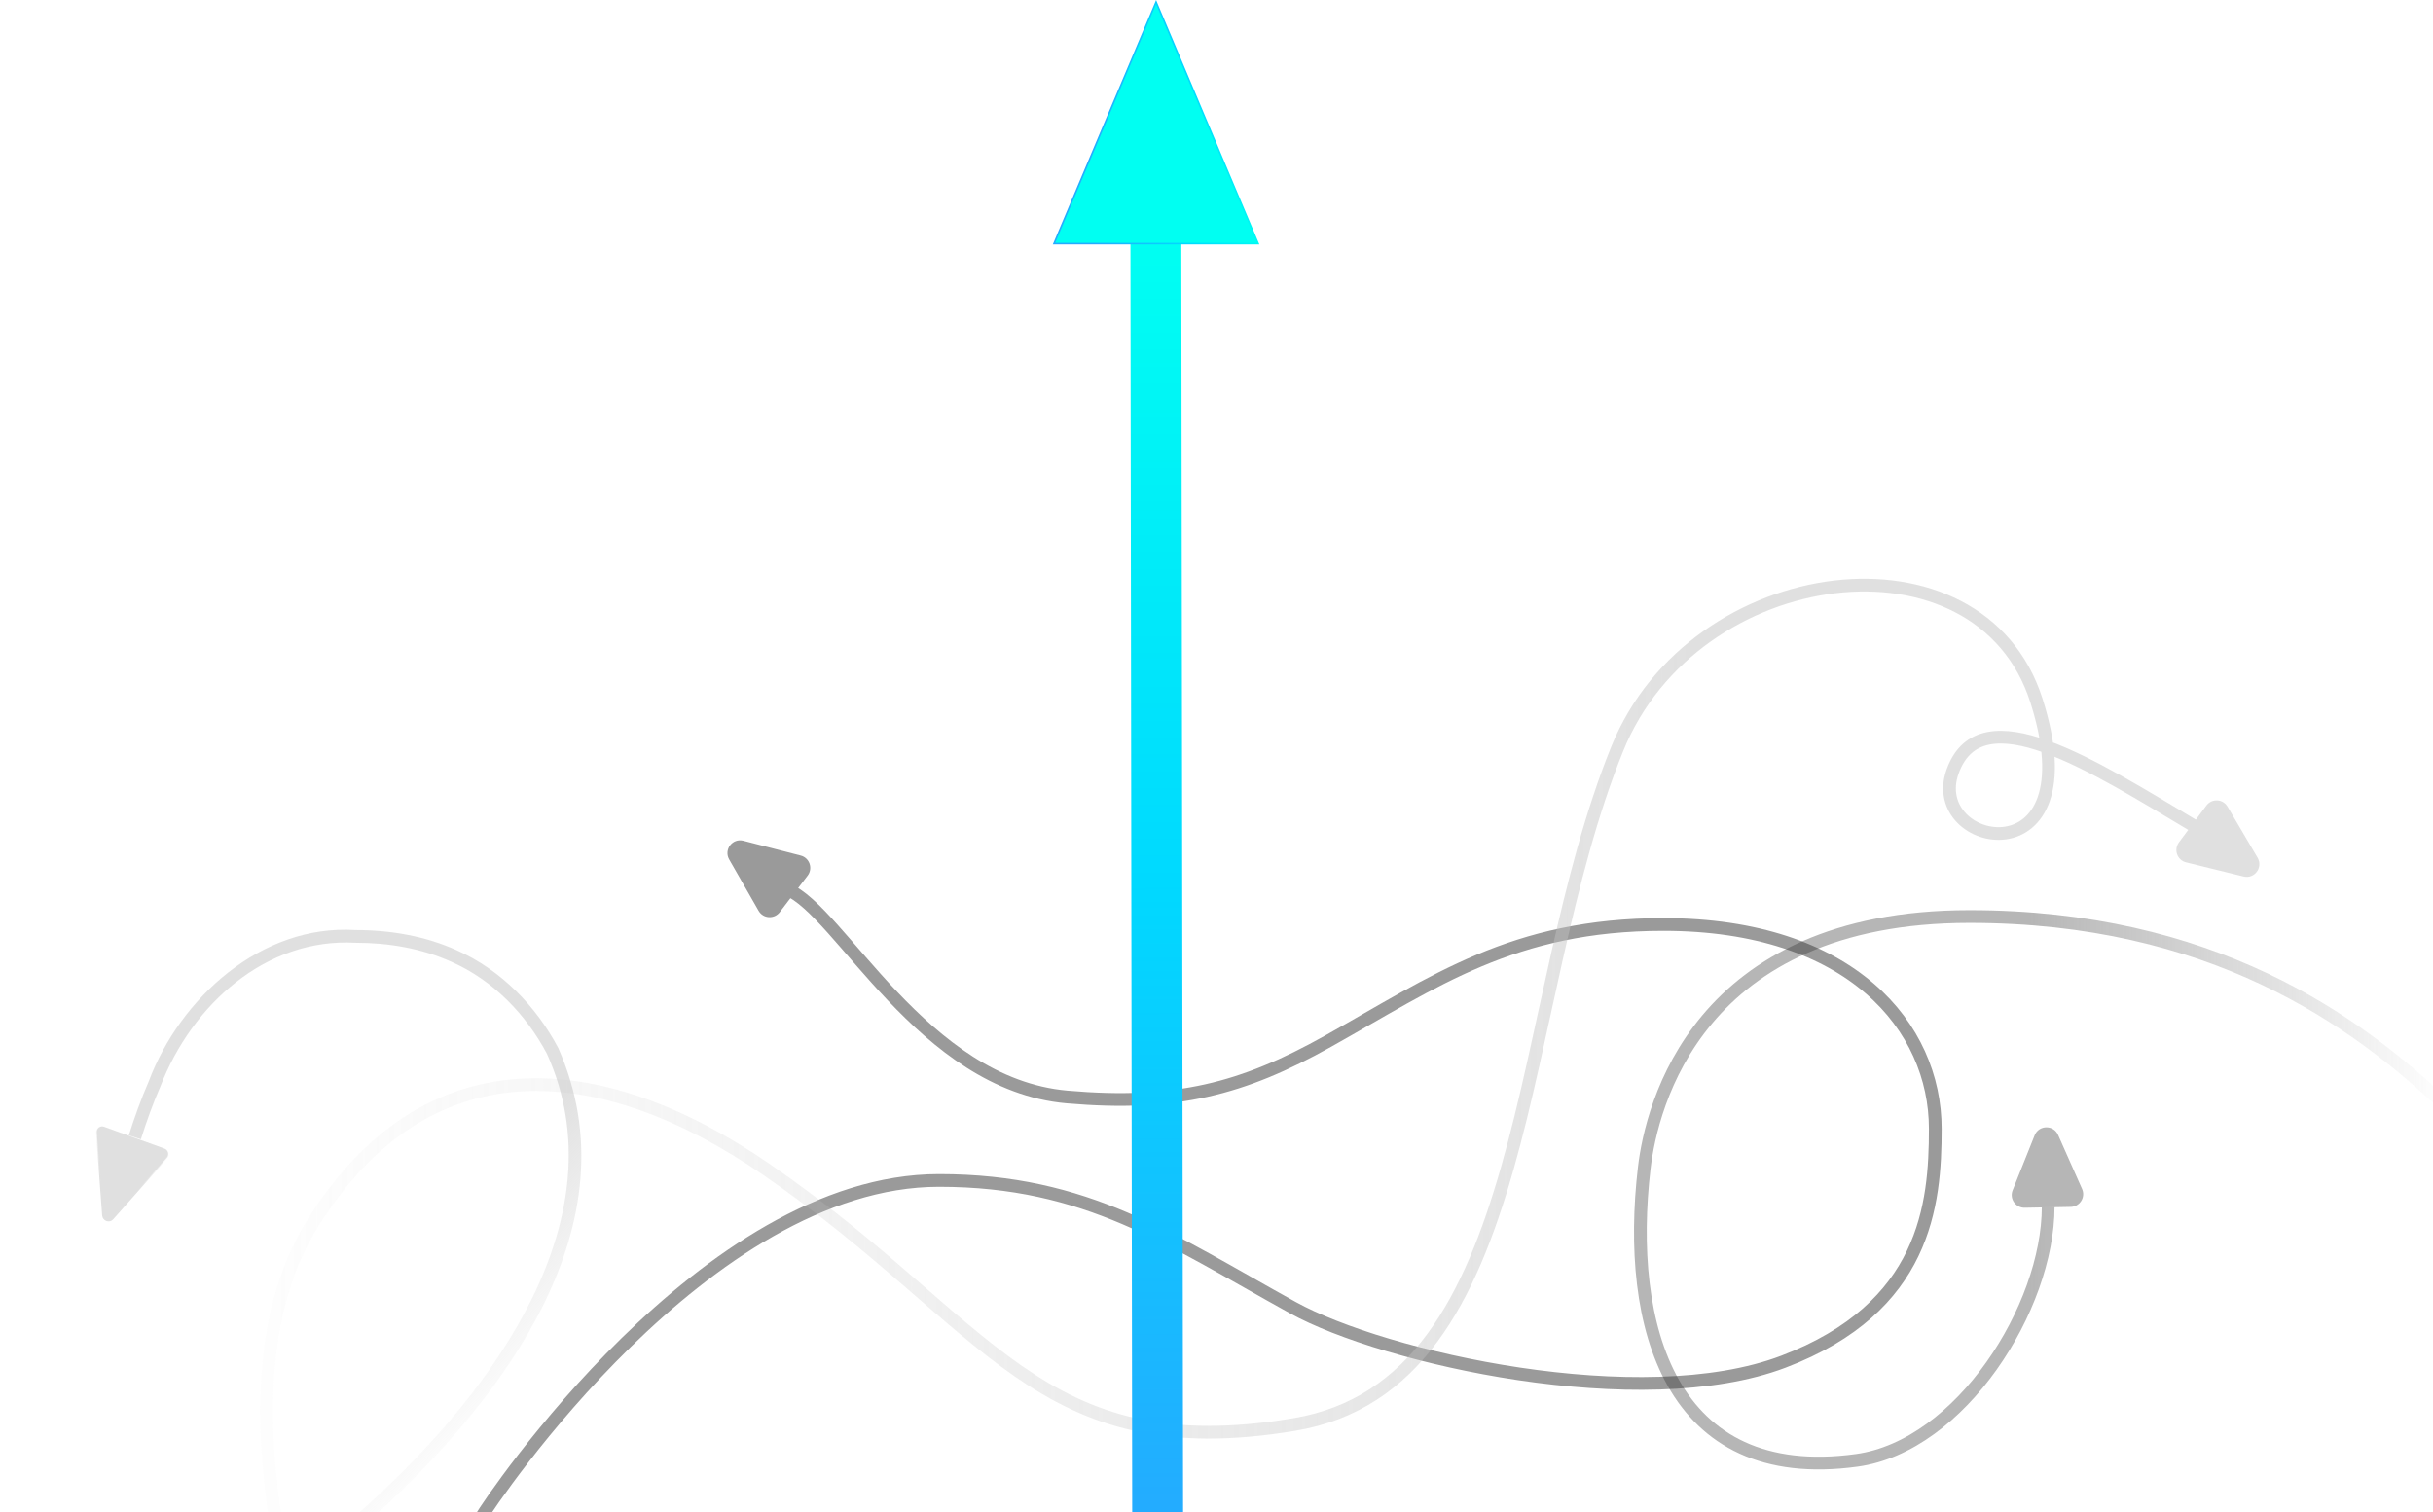
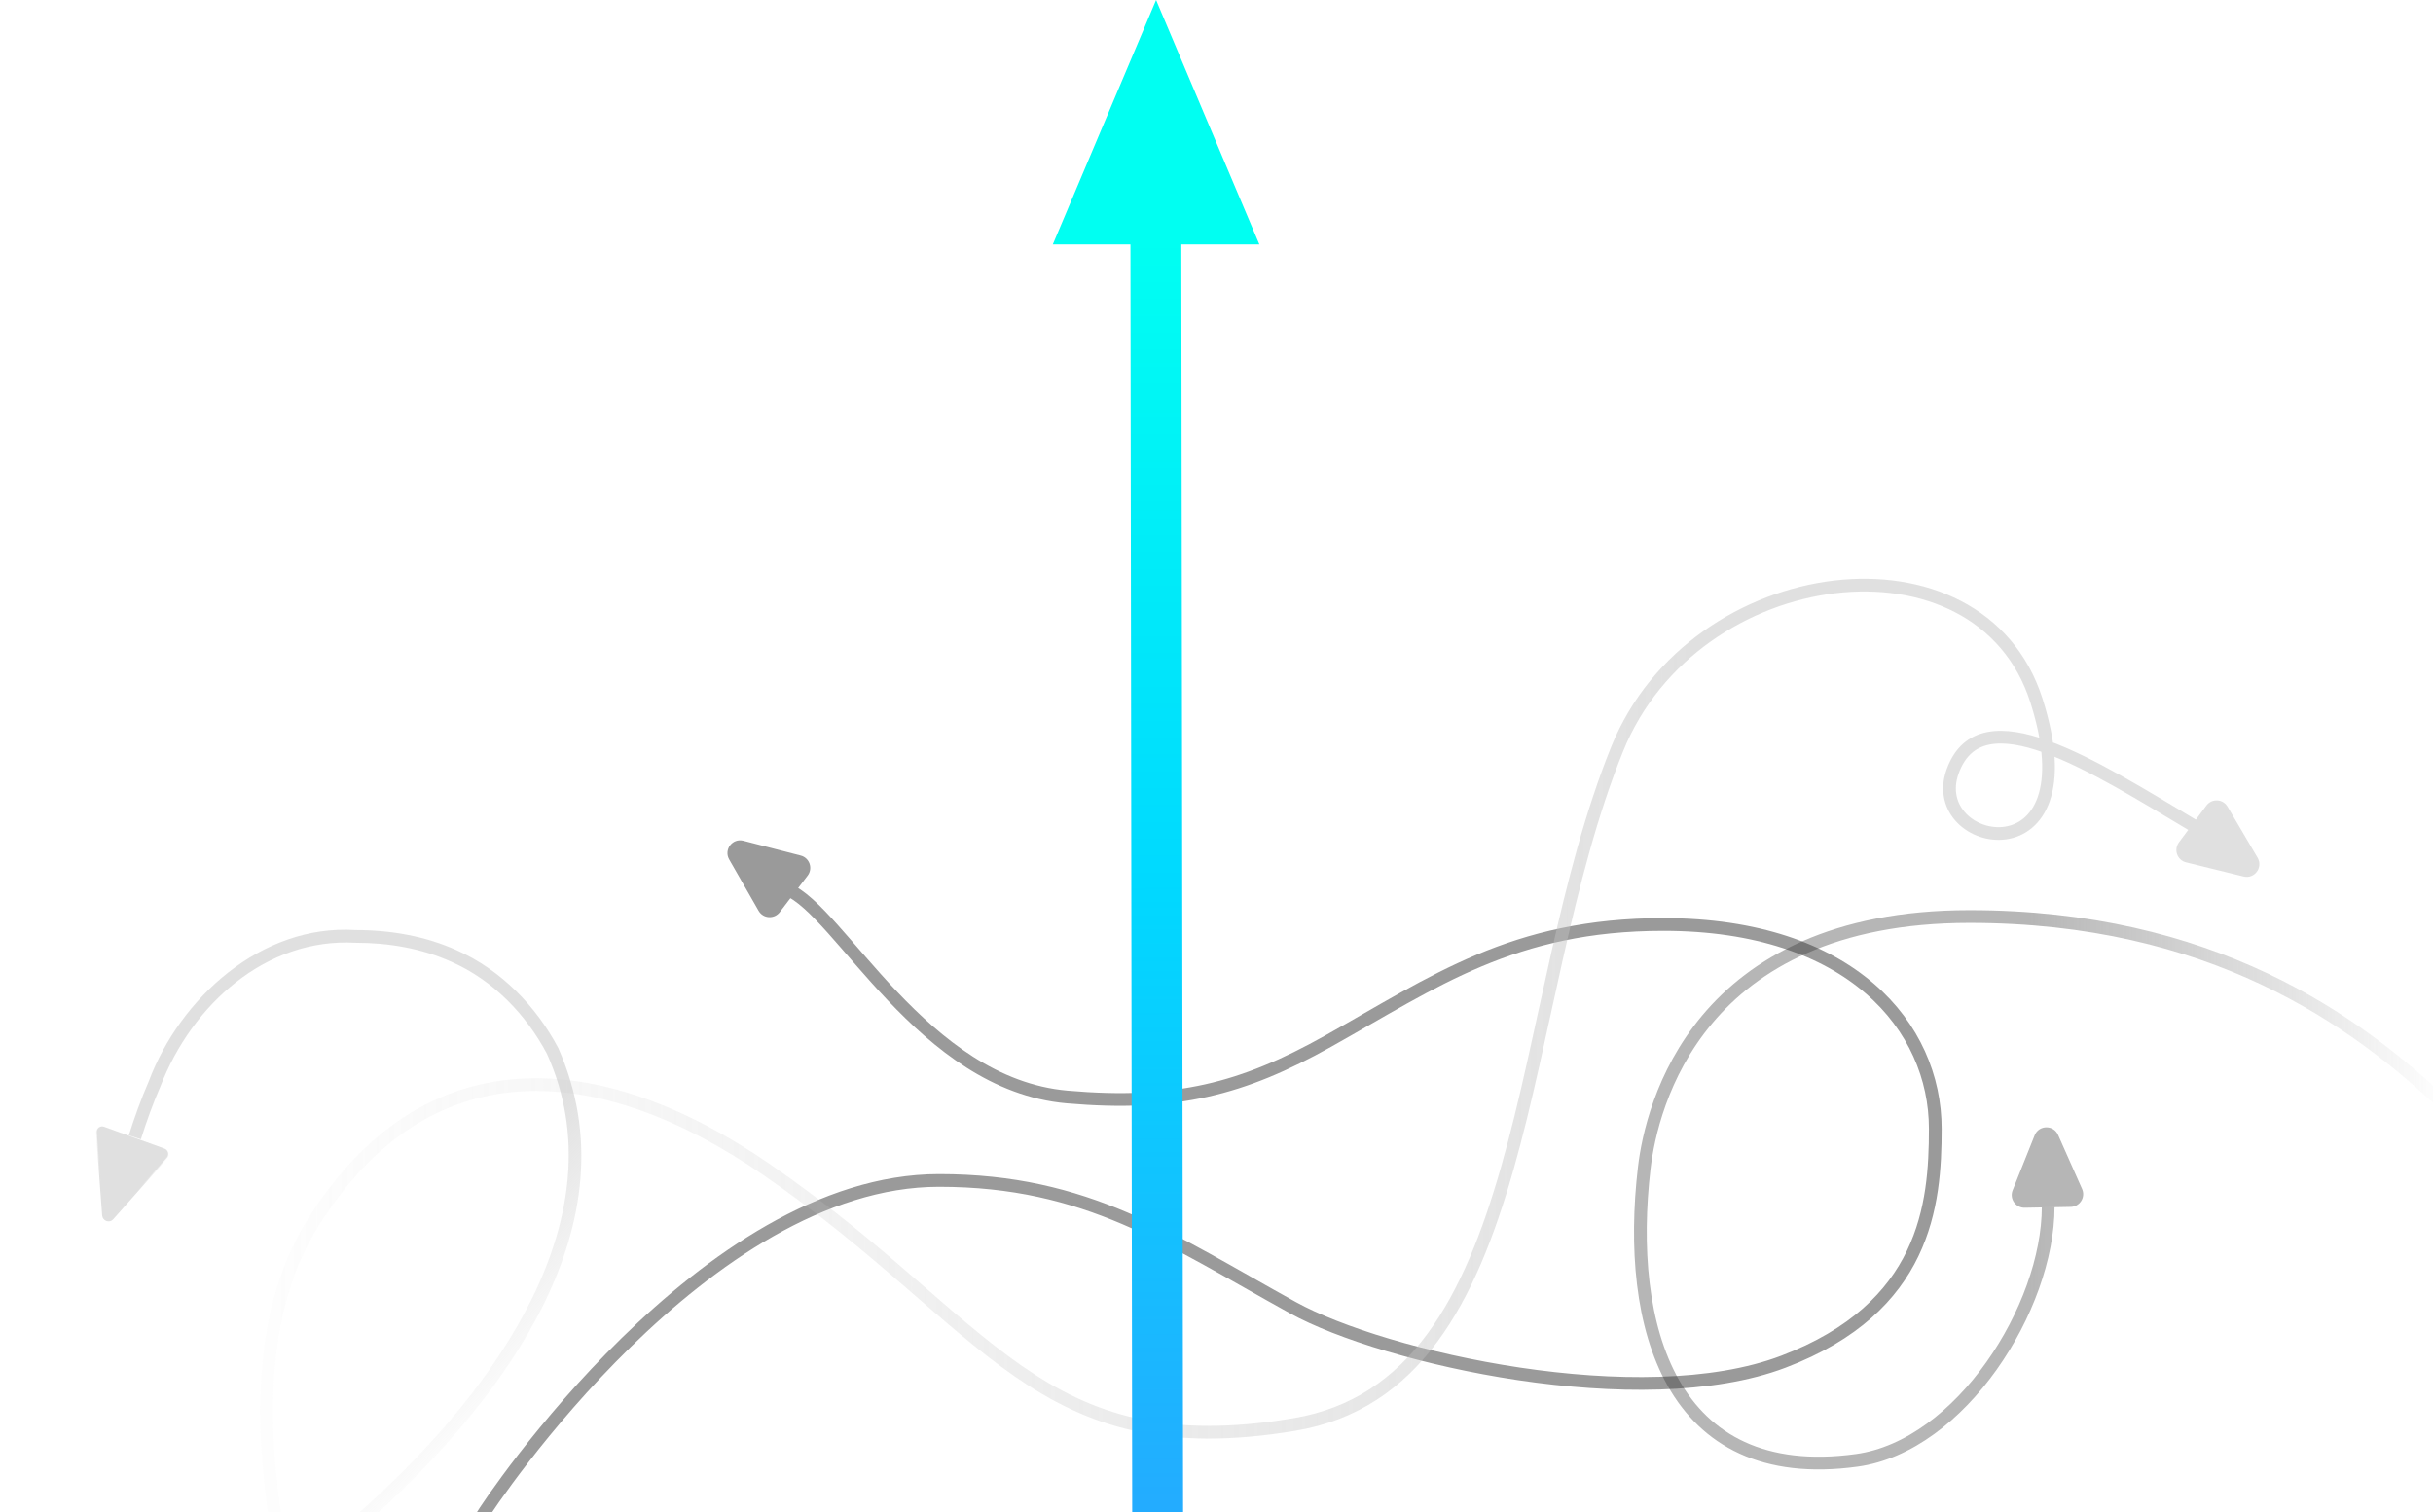
<svg xmlns="http://www.w3.org/2000/svg" width="1530" height="951" viewBox="0 0 1530 951" fill="none">
  <g opacity="0.5">
    <path d="M1538.51 696.231C1480.81 640.957 1390.03 576.5 1238.51 576.5C1067.01 576.5 1038.51 696.231 1034.01 734.5C1022.33 833.828 1049.96 934.847 1167.71 918.541C1233.01 909.5 1288.01 822.5 1288.01 759" stroke="url(#paint0_linear_70_224)" stroke-width="8" />
    <path d="M1279.95 714.305C1282.41 708.142 1291.07 707.98 1293.77 714.046L1308.88 748.089C1311.05 752.993 1307.52 758.53 1302.16 758.631L1273.23 759.173C1267.87 759.273 1264.13 753.872 1266.12 748.89L1279.95 714.305Z" fill="#6D6D6D" stroke="#6D6D6D" />
  </g>
  <g opacity="0.5">
    <path d="M302.512 954.497C308.962 943.606 443.515 742.5 590.512 742.5C683.515 742.5 735.106 779.431 813.012 822.5C870.512 854.287 1032.01 890.5 1121.51 856.5C1211.01 822.5 1217.01 757.7 1217.01 710C1217.01 646 1164.01 581.5 1046.01 581.5C951.508 581.5 902.009 617.5 835.009 655C781.585 684.901 739.512 696.002 671.012 690C580.174 682.041 528.012 572.5 495.012 559.5" stroke="url(#paint1_linear_70_224)" stroke-width="8" />
    <path d="M458.964 540.306C455.665 534.547 460.922 527.657 467.348 529.317L503.41 538.63C508.604 539.972 510.751 546.176 507.498 550.442L489.946 573.448C486.692 577.713 480.141 577.281 477.475 572.626L458.964 540.306Z" fill="#353535" stroke="#353535" />
  </g>
  <g opacity="0.5">
    <path d="M175.856 972C165.797 914.433 157.995 831.35 196.707 769.365C267.507 656 376.006 662.5 482.363 735.843C622.846 832.718 652.506 923.094 814.007 896C966.006 870.5 951.371 633.108 1017.01 471C1065.39 351.501 1245.04 329.071 1280.63 440.645C1317 554.674 1210.06 534 1228 485C1245.94 436 1316.22 481.672 1380.01 519.698" stroke="url(#paint2_linear_70_224)" stroke-width="8" />
    <path d="M1419.25 539.751C1422.62 545.472 1417.44 552.421 1411 550.835L1374.83 541.934C1369.62 540.652 1367.4 534.473 1370.61 530.171L1387.9 506.966C1391.1 502.663 1397.66 503.02 1400.38 507.645L1419.25 539.751Z" fill="#C2C2C2" stroke="#C2C2C2" />
  </g>
  <g opacity="0.5">
    <path d="M211.038 974.591C209.345 972.531 207.652 970.47 205.958 968.41C215.312 960.722 224.312 952.949 233.06 944.975C310.005 874.849 390.37 766.029 343.976 662.895C330.685 637.854 310.021 616.631 284.202 605.123C265.344 596.542 244.415 592.981 223.499 593.001C167.158 589.835 120.661 632.108 100.943 683.169C96.232 694.035 92.186 705.229 88.616 716.572C86.072 715.772 83.528 714.972 80.985 714.172C84.623 702.611 88.759 691.162 93.604 679.985C113.288 627.737 164.337 581.277 223.499 585.001C245.287 584.979 267.402 588.69 287.507 597.837C315.055 610.097 337.116 632.859 351.022 659.105C400.035 769.909 315.868 879.721 238.45 950.887C229.594 958.959 220.492 966.82 211.038 974.591Z" fill="url(#paint3_linear_70_224)" />
    <path d="M64.735 764.429C64.966 767.542 68.765 768.916 70.799 766.621L104.898 728.154C106.544 726.297 105.759 723.297 103.404 722.445L65.427 708.714C63.072 707.862 60.671 709.71 60.858 712.23L64.735 764.429Z" fill="#C2C2C2" stroke="url(#paint4_linear_70_224)" />
  </g>
  <line x1="728" y1="957.067" x2="726.879" y2="151.022" stroke="url(#paint5_linear_70_224)" stroke-width="32" />
-   <path d="M791.209 153.25H662.812L727.011 1.285L791.209 153.25Z" fill="#00FFF2" stroke="url(#paint6_linear_70_224)" />
+   <path d="M791.209 153.25H662.812L727.011 1.285L791.209 153.25Z" fill="#00FFF2" stroke="#00FFF2" />
  <defs>
    <linearGradient id="paint0_linear_70_224" x1="1015.41" y1="748.145" x2="1538.51" y2="748.145" gradientUnits="userSpaceOnUse">
      <stop offset="0.5" stop-color="#6D6D6D" />
      <stop offset="1" stop-color="#6D6D6D" stop-opacity="0" />
    </linearGradient>
    <linearGradient id="paint1_linear_70_224" x1="765.512" y1="581.5" x2="765.512" y2="954.497" gradientUnits="userSpaceOnUse">
      <stop offset="0.5" stop-color="#353535" />
      <stop offset="1" stop-color="#353535" />
    </linearGradient>
    <linearGradient id="paint2_linear_70_224" x1="1380.01" y1="669.001" x2="107.959" y2="669.001" gradientUnits="userSpaceOnUse">
      <stop offset="0.25" stop-color="#C2C2C2" />
      <stop offset="1" stop-color="#C2C2C2" stop-opacity="0" />
    </linearGradient>
    <linearGradient id="paint3_linear_70_224" x1="132.651" y1="643.604" x2="345.243" y2="868.986" gradientUnits="userSpaceOnUse">
      <stop offset="0.6" stop-color="#C2C2C2" />
      <stop offset="1" stop-color="#C2C2C2" stop-opacity="0" />
    </linearGradient>
    <linearGradient id="paint4_linear_70_224" x1="64.947" y1="773.982" x2="86.044" y2="715.637" gradientUnits="userSpaceOnUse">
      <stop offset="0.5" stop-color="#C2C2C2" />
      <stop offset="1" stop-color="#C2C2C2" stop-opacity="0" />
    </linearGradient>
    <linearGradient id="paint5_linear_70_224" x1="743.379" y1="150.999" x2="744.5" y2="957.044" gradientUnits="userSpaceOnUse">
      <stop stop-color="#00FFF2" />
      <stop offset="0.5" stop-color="#00D9FF" />
      <stop offset="1" stop-color="#24ABFF" />
    </linearGradient>
-     <linearGradient id="paint6_linear_70_224" x1="802.011" y1="102.5" x2="652.011" y2="102.5" gradientUnits="userSpaceOnUse">
-       <stop stop-color="#00FFF2" />
-       <stop offset="0.375" stop-color="#00D9FF" />
-       <stop offset="0.76" stop-color="#24ABFF" />
-     </linearGradient>
  </defs>
</svg>
